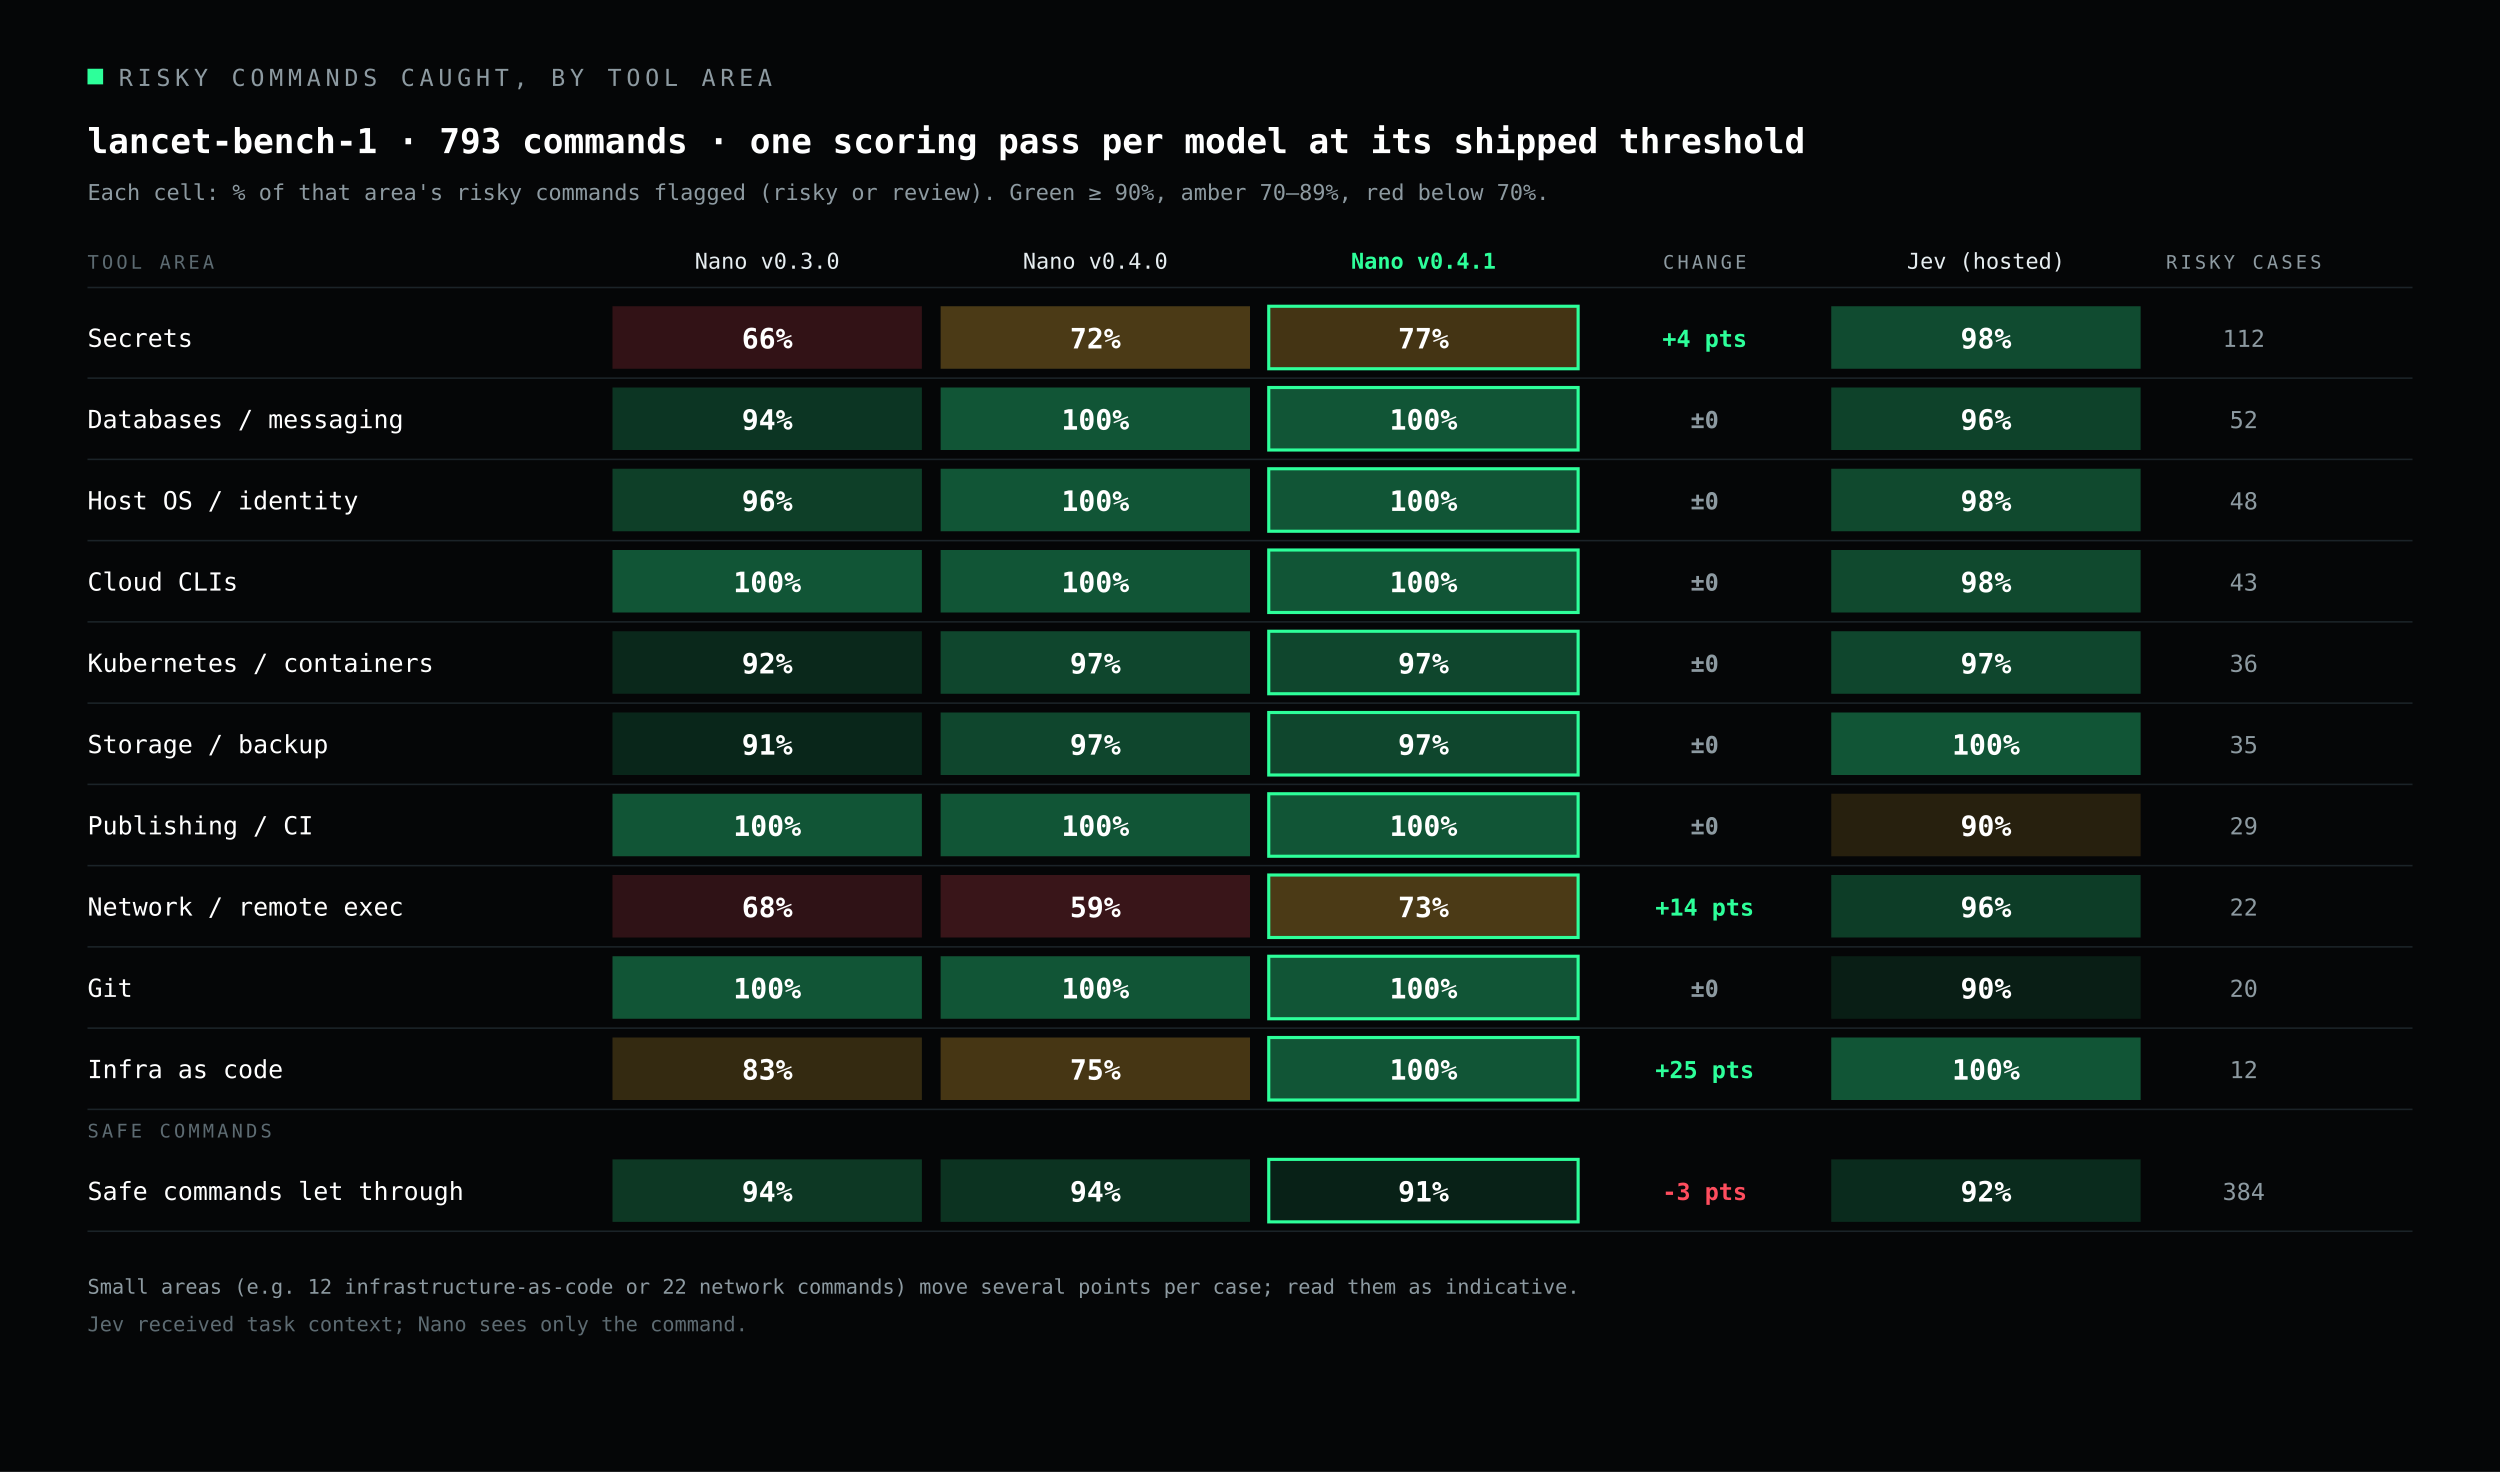
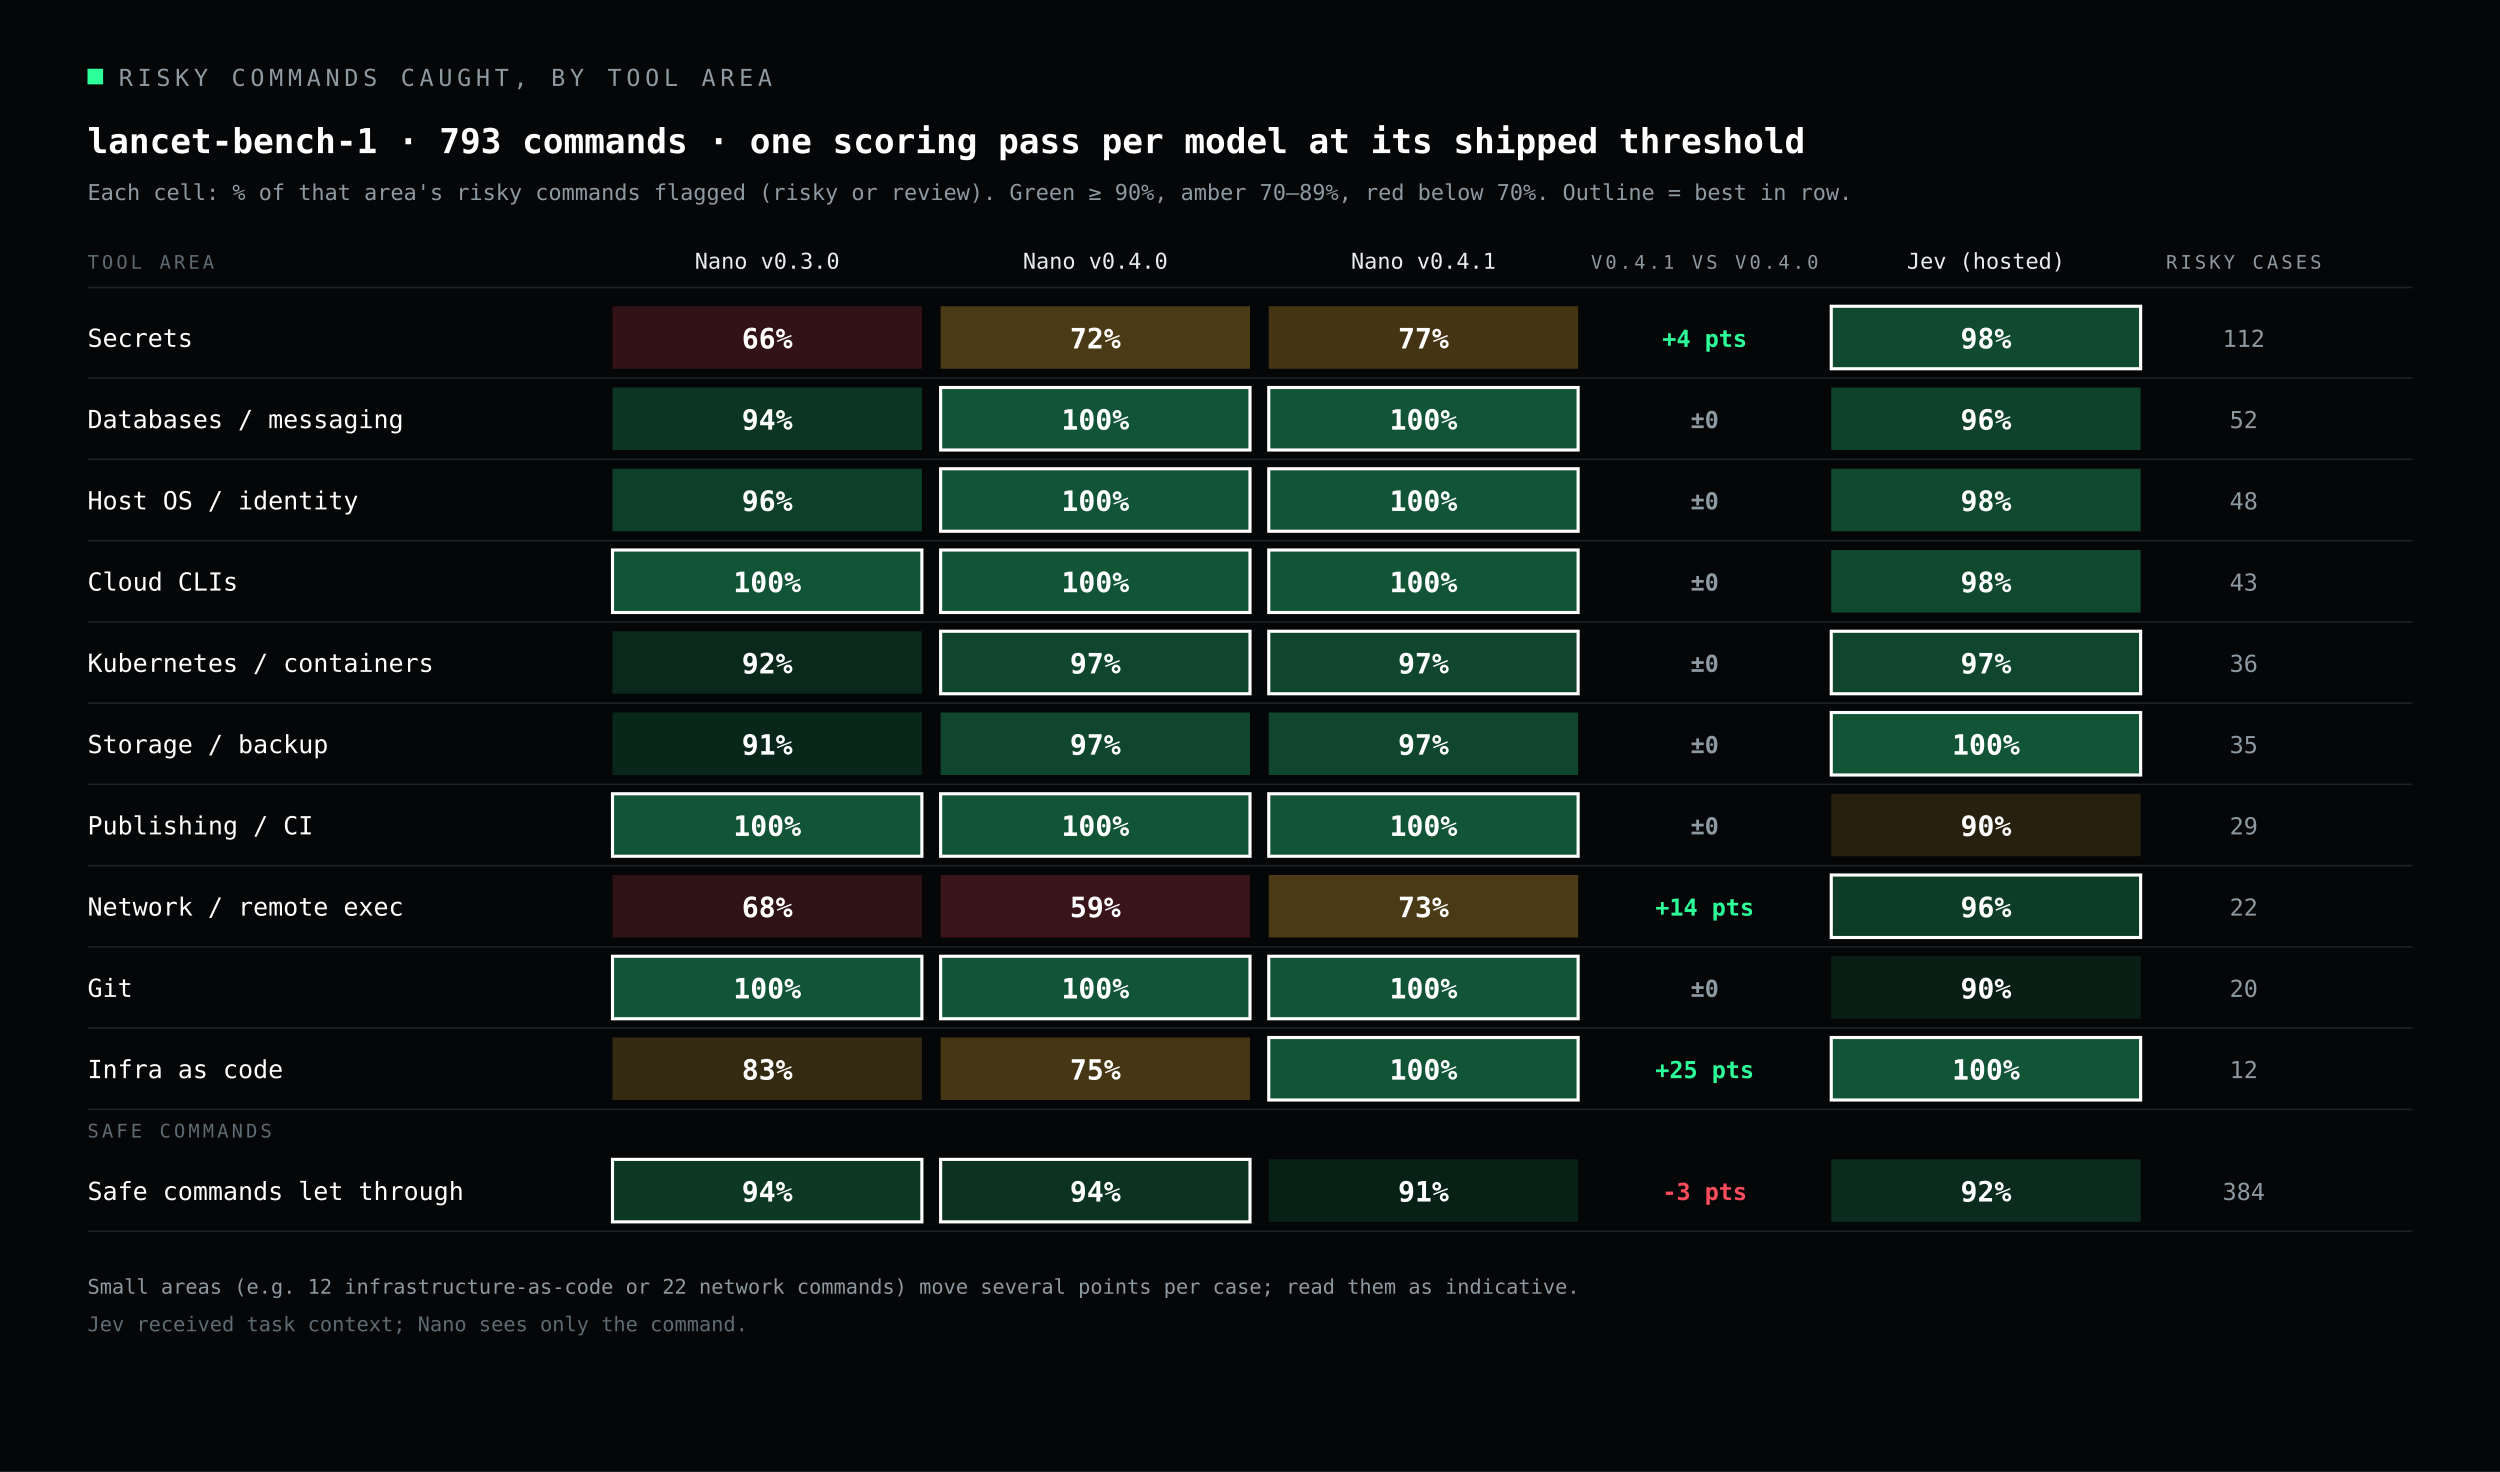
<svg xmlns="http://www.w3.org/2000/svg" width="1600" height="942" viewBox="0 0 1600 942" font-family="'Cascadia Mono','JetBrains Mono',Consolas,monospace">
  <rect width="1600" height="942" fill="#050607" />
  <rect x="56" y="44" width="10" height="10" fill="#2dff9a" />
  <text x="76" y="55" font-size="15" fill="#8d9aa1" text-anchor="start" font-weight="400" letter-spacing="3">RISKY COMMANDS CAUGHT, BY TOOL AREA</text>
  <text x="56" y="98" font-size="22" fill="#ffffff" text-anchor="start" font-weight="700" letter-spacing="0">lancet-bench-1 · 793 commands · one scoring pass per model at its shipped threshold</text>
-   <text x="56" y="128" font-size="14" fill="#8d9aa1" text-anchor="start" font-weight="400" letter-spacing="0">Each cell: % of that area's risky commands flagged (risky or review). Green ≥ 90%, amber 70–89%, red below 70%.</text>
+   <text x="56" y="128" font-size="14" fill="#8d9aa1" text-anchor="start" font-weight="400" letter-spacing="0">Each cell: % of that area's risky commands flagged (risky or review). Green ≥ 90%, amber 70–89%, red below 70%. Outline = best in row.</text>
  <text x="56" y="172" font-size="12" fill="#5d6b72" text-anchor="start" font-weight="400" letter-spacing="2">TOOL AREA</text>
  <text x="491.0" y="172" font-size="14" fill="#e6edf0" text-anchor="middle" font-weight="400" letter-spacing="0">Nano v0.3.0</text>
  <text x="701.0" y="172" font-size="14" fill="#e6edf0" text-anchor="middle" font-weight="400" letter-spacing="0">Nano v0.4.0</text>
-   <text x="911.0" y="172" font-size="14" fill="#2dff9a" text-anchor="middle" font-weight="700" letter-spacing="0">Nano v0.4.1</text>
-   <text x="1091.0" y="172" font-size="12" fill="#8d9aa1" text-anchor="middle" font-weight="400" letter-spacing="2">CHANGE</text>
+   <text x="911.0" y="172" font-size="14" fill="#e6edf0" text-anchor="middle" font-weight="400" letter-spacing="0">Nano v0.4.1</text>
+   <text x="1091.0" y="172" font-size="12" fill="#8d9aa1" text-anchor="middle" font-weight="400" letter-spacing="2">V0.4.1 VS V0.4.0</text>
  <text x="1271.0" y="172" font-size="14" fill="#e6edf0" text-anchor="middle" font-weight="400" letter-spacing="0">Jev (hosted)</text>
  <text x="1436.0" y="172" font-size="12" fill="#8d9aa1" text-anchor="middle" font-weight="400" letter-spacing="2">RISKY CASES</text>
  <line x1="56" x2="1544" y1="184" y2="184" stroke="#1b2328" />
  <text x="56" y="222.0" font-size="16" fill="#ffffff" text-anchor="start" font-weight="400" letter-spacing="0">Secrets</text>
  <rect x="392" y="196" width="198" height="40" fill="#ff4d5e" fill-opacity="0.18" />
  <text x="491.0" y="223.0" font-size="18" fill="#ffffff" text-anchor="middle" font-weight="700" letter-spacing="0">66%</text>
  <rect x="602" y="196" width="198" height="40" fill="#ffc23d" fill-opacity="0.28" />
  <text x="701.0" y="223.0" font-size="18" fill="#ffffff" text-anchor="middle" font-weight="700" letter-spacing="0">72%</text>
-   <rect x="812" y="196" width="198" height="40" fill="#ffc23d" fill-opacity="0.25" stroke="#2dff9a" stroke-width="2" />
+   <rect x="812" y="196" width="198" height="40" fill="#ffc23d" fill-opacity="0.25" />
  <text x="911.0" y="223.0" font-size="18" fill="#ffffff" text-anchor="middle" font-weight="700" letter-spacing="0">77%</text>
  <text x="1091.0" y="222.0" font-size="15" fill="#2dff9a" text-anchor="middle" font-weight="700" letter-spacing="0">+4 pts</text>
-   <rect x="1172" y="196" width="198" height="40" fill="#2dff9a" fill-opacity="0.28" />
+   <rect x="1172" y="196" width="198" height="40" fill="#2dff9a" fill-opacity="0.28" stroke="#ffffff" stroke-width="2" />
  <text x="1271.0" y="223.0" font-size="18" fill="#ffffff" text-anchor="middle" font-weight="700" letter-spacing="0">98%</text>
  <text x="1436.0" y="222.0" font-size="15" fill="#8d9aa1" text-anchor="middle" font-weight="400" letter-spacing="0">112</text>
  <line x1="56" x2="1544" y1="242" y2="242" stroke="#1b2328" />
  <text x="56" y="274.0" font-size="16" fill="#ffffff" text-anchor="start" font-weight="400" letter-spacing="0">Databases / messaging</text>
  <rect x="392" y="248" width="198" height="40" fill="#2dff9a" fill-opacity="0.19" />
  <text x="491.0" y="275.0" font-size="18" fill="#ffffff" text-anchor="middle" font-weight="700" letter-spacing="0">94%</text>
-   <rect x="602" y="248" width="198" height="40" fill="#2dff9a" fill-opacity="0.32" />
+   <rect x="602" y="248" width="198" height="40" fill="#2dff9a" fill-opacity="0.32" stroke="#ffffff" stroke-width="2" />
  <text x="701.0" y="275.0" font-size="18" fill="#ffffff" text-anchor="middle" font-weight="700" letter-spacing="0">100%</text>
-   <rect x="812" y="248" width="198" height="40" fill="#2dff9a" fill-opacity="0.32" stroke="#2dff9a" stroke-width="2" />
+   <rect x="812" y="248" width="198" height="40" fill="#2dff9a" fill-opacity="0.32" stroke="#ffffff" stroke-width="2" />
  <text x="911.0" y="275.0" font-size="18" fill="#ffffff" text-anchor="middle" font-weight="700" letter-spacing="0">100%</text>
  <text x="1091.0" y="274.0" font-size="15" fill="#8d9aa1" text-anchor="middle" font-weight="700" letter-spacing="0">±0</text>
  <rect x="1172" y="248" width="198" height="40" fill="#2dff9a" fill-opacity="0.24" />
  <text x="1271.0" y="275.0" font-size="18" fill="#ffffff" text-anchor="middle" font-weight="700" letter-spacing="0">96%</text>
  <text x="1436.0" y="274.0" font-size="15" fill="#8d9aa1" text-anchor="middle" font-weight="400" letter-spacing="0">52</text>
  <line x1="56" x2="1544" y1="294" y2="294" stroke="#1b2328" />
  <text x="56" y="326.0" font-size="16" fill="#ffffff" text-anchor="start" font-weight="400" letter-spacing="0">Host OS / identity</text>
  <rect x="392" y="300" width="198" height="40" fill="#2dff9a" fill-opacity="0.23" />
  <text x="491.0" y="327.0" font-size="18" fill="#ffffff" text-anchor="middle" font-weight="700" letter-spacing="0">96%</text>
-   <rect x="602" y="300" width="198" height="40" fill="#2dff9a" fill-opacity="0.32" />
+   <rect x="602" y="300" width="198" height="40" fill="#2dff9a" fill-opacity="0.32" stroke="#ffffff" stroke-width="2" />
  <text x="701.0" y="327.0" font-size="18" fill="#ffffff" text-anchor="middle" font-weight="700" letter-spacing="0">100%</text>
-   <rect x="812" y="300" width="198" height="40" fill="#2dff9a" fill-opacity="0.32" stroke="#2dff9a" stroke-width="2" />
+   <rect x="812" y="300" width="198" height="40" fill="#2dff9a" fill-opacity="0.32" stroke="#ffffff" stroke-width="2" />
  <text x="911.0" y="327.0" font-size="18" fill="#ffffff" text-anchor="middle" font-weight="700" letter-spacing="0">100%</text>
  <text x="1091.0" y="326.0" font-size="15" fill="#8d9aa1" text-anchor="middle" font-weight="700" letter-spacing="0">±0</text>
  <rect x="1172" y="300" width="198" height="40" fill="#2dff9a" fill-opacity="0.27" />
  <text x="1271.0" y="327.0" font-size="18" fill="#ffffff" text-anchor="middle" font-weight="700" letter-spacing="0">98%</text>
  <text x="1436.0" y="326.0" font-size="15" fill="#8d9aa1" text-anchor="middle" font-weight="400" letter-spacing="0">48</text>
  <line x1="56" x2="1544" y1="346" y2="346" stroke="#1b2328" />
  <text x="56" y="378.0" font-size="16" fill="#ffffff" text-anchor="start" font-weight="400" letter-spacing="0">Cloud CLIs</text>
-   <rect x="392" y="352" width="198" height="40" fill="#2dff9a" fill-opacity="0.32" />
+   <rect x="392" y="352" width="198" height="40" fill="#2dff9a" fill-opacity="0.32" stroke="#ffffff" stroke-width="2" />
  <text x="491.0" y="379.0" font-size="18" fill="#ffffff" text-anchor="middle" font-weight="700" letter-spacing="0">100%</text>
-   <rect x="602" y="352" width="198" height="40" fill="#2dff9a" fill-opacity="0.32" />
+   <rect x="602" y="352" width="198" height="40" fill="#2dff9a" fill-opacity="0.32" stroke="#ffffff" stroke-width="2" />
  <text x="701.0" y="379.0" font-size="18" fill="#ffffff" text-anchor="middle" font-weight="700" letter-spacing="0">100%</text>
-   <rect x="812" y="352" width="198" height="40" fill="#2dff9a" fill-opacity="0.32" stroke="#2dff9a" stroke-width="2" />
+   <rect x="812" y="352" width="198" height="40" fill="#2dff9a" fill-opacity="0.32" stroke="#ffffff" stroke-width="2" />
  <text x="911.0" y="379.0" font-size="18" fill="#ffffff" text-anchor="middle" font-weight="700" letter-spacing="0">100%</text>
  <text x="1091.0" y="378.0" font-size="15" fill="#8d9aa1" text-anchor="middle" font-weight="700" letter-spacing="0">±0</text>
  <rect x="1172" y="352" width="198" height="40" fill="#2dff9a" fill-opacity="0.27" />
  <text x="1271.0" y="379.0" font-size="18" fill="#ffffff" text-anchor="middle" font-weight="700" letter-spacing="0">98%</text>
  <text x="1436.0" y="378.0" font-size="15" fill="#8d9aa1" text-anchor="middle" font-weight="400" letter-spacing="0">43</text>
  <line x1="56" x2="1544" y1="398" y2="398" stroke="#1b2328" />
  <text x="56" y="430.0" font-size="16" fill="#ffffff" text-anchor="start" font-weight="400" letter-spacing="0">Kubernetes / containers</text>
  <rect x="392" y="404" width="198" height="40" fill="#2dff9a" fill-opacity="0.14" />
  <text x="491.0" y="431.0" font-size="18" fill="#ffffff" text-anchor="middle" font-weight="700" letter-spacing="0">92%</text>
-   <rect x="602" y="404" width="198" height="40" fill="#2dff9a" fill-opacity="0.26" />
+   <rect x="602" y="404" width="198" height="40" fill="#2dff9a" fill-opacity="0.26" stroke="#ffffff" stroke-width="2" />
  <text x="701.0" y="431.0" font-size="18" fill="#ffffff" text-anchor="middle" font-weight="700" letter-spacing="0">97%</text>
-   <rect x="812" y="404" width="198" height="40" fill="#2dff9a" fill-opacity="0.26" stroke="#2dff9a" stroke-width="2" />
+   <rect x="812" y="404" width="198" height="40" fill="#2dff9a" fill-opacity="0.26" stroke="#ffffff" stroke-width="2" />
  <text x="911.0" y="431.0" font-size="18" fill="#ffffff" text-anchor="middle" font-weight="700" letter-spacing="0">97%</text>
  <text x="1091.0" y="430.0" font-size="15" fill="#8d9aa1" text-anchor="middle" font-weight="700" letter-spacing="0">±0</text>
-   <rect x="1172" y="404" width="198" height="40" fill="#2dff9a" fill-opacity="0.26" />
+   <rect x="1172" y="404" width="198" height="40" fill="#2dff9a" fill-opacity="0.26" stroke="#ffffff" stroke-width="2" />
  <text x="1271.0" y="431.0" font-size="18" fill="#ffffff" text-anchor="middle" font-weight="700" letter-spacing="0">97%</text>
  <text x="1436.0" y="430.0" font-size="15" fill="#8d9aa1" text-anchor="middle" font-weight="400" letter-spacing="0">36</text>
  <line x1="56" x2="1544" y1="450" y2="450" stroke="#1b2328" />
  <text x="56" y="482.0" font-size="16" fill="#ffffff" text-anchor="start" font-weight="400" letter-spacing="0">Storage / backup</text>
  <rect x="392" y="456" width="198" height="40" fill="#2dff9a" fill-opacity="0.13" />
  <text x="491.0" y="483.0" font-size="18" fill="#ffffff" text-anchor="middle" font-weight="700" letter-spacing="0">91%</text>
  <rect x="602" y="456" width="198" height="40" fill="#2dff9a" fill-opacity="0.26" />
  <text x="701.0" y="483.0" font-size="18" fill="#ffffff" text-anchor="middle" font-weight="700" letter-spacing="0">97%</text>
-   <rect x="812" y="456" width="198" height="40" fill="#2dff9a" fill-opacity="0.26" stroke="#2dff9a" stroke-width="2" />
+   <rect x="812" y="456" width="198" height="40" fill="#2dff9a" fill-opacity="0.26" />
  <text x="911.0" y="483.0" font-size="18" fill="#ffffff" text-anchor="middle" font-weight="700" letter-spacing="0">97%</text>
  <text x="1091.0" y="482.0" font-size="15" fill="#8d9aa1" text-anchor="middle" font-weight="700" letter-spacing="0">±0</text>
-   <rect x="1172" y="456" width="198" height="40" fill="#2dff9a" fill-opacity="0.32" />
+   <rect x="1172" y="456" width="198" height="40" fill="#2dff9a" fill-opacity="0.32" stroke="#ffffff" stroke-width="2" />
  <text x="1271.0" y="483.0" font-size="18" fill="#ffffff" text-anchor="middle" font-weight="700" letter-spacing="0">100%</text>
  <text x="1436.0" y="482.0" font-size="15" fill="#8d9aa1" text-anchor="middle" font-weight="400" letter-spacing="0">35</text>
  <line x1="56" x2="1544" y1="502" y2="502" stroke="#1b2328" />
  <text x="56" y="534.0" font-size="16" fill="#ffffff" text-anchor="start" font-weight="400" letter-spacing="0">Publishing / CI</text>
-   <rect x="392" y="508" width="198" height="40" fill="#2dff9a" fill-opacity="0.32" />
+   <rect x="392" y="508" width="198" height="40" fill="#2dff9a" fill-opacity="0.32" stroke="#ffffff" stroke-width="2" />
  <text x="491.0" y="535.0" font-size="18" fill="#ffffff" text-anchor="middle" font-weight="700" letter-spacing="0">100%</text>
-   <rect x="602" y="508" width="198" height="40" fill="#2dff9a" fill-opacity="0.32" />
+   <rect x="602" y="508" width="198" height="40" fill="#2dff9a" fill-opacity="0.32" stroke="#ffffff" stroke-width="2" />
  <text x="701.0" y="535.0" font-size="18" fill="#ffffff" text-anchor="middle" font-weight="700" letter-spacing="0">100%</text>
-   <rect x="812" y="508" width="198" height="40" fill="#2dff9a" fill-opacity="0.32" stroke="#2dff9a" stroke-width="2" />
+   <rect x="812" y="508" width="198" height="40" fill="#2dff9a" fill-opacity="0.32" stroke="#ffffff" stroke-width="2" />
  <text x="911.0" y="535.0" font-size="18" fill="#ffffff" text-anchor="middle" font-weight="700" letter-spacing="0">100%</text>
  <text x="1091.0" y="534.0" font-size="15" fill="#8d9aa1" text-anchor="middle" font-weight="700" letter-spacing="0">±0</text>
  <rect x="1172" y="508" width="198" height="40" fill="#ffc23d" fill-opacity="0.14" />
  <text x="1271.0" y="535.0" font-size="18" fill="#ffffff" text-anchor="middle" font-weight="700" letter-spacing="0">90%</text>
  <text x="1436.0" y="534.0" font-size="15" fill="#8d9aa1" text-anchor="middle" font-weight="400" letter-spacing="0">29</text>
  <line x1="56" x2="1544" y1="554" y2="554" stroke="#1b2328" />
  <text x="56" y="586.0" font-size="16" fill="#ffffff" text-anchor="start" font-weight="400" letter-spacing="0">Network / remote exec</text>
  <rect x="392" y="560" width="198" height="40" fill="#ff4d5e" fill-opacity="0.17" />
  <text x="491.0" y="587.0" font-size="18" fill="#ffffff" text-anchor="middle" font-weight="700" letter-spacing="0">68%</text>
  <rect x="602" y="560" width="198" height="40" fill="#ff4d5e" fill-opacity="0.21" />
  <text x="701.0" y="587.0" font-size="18" fill="#ffffff" text-anchor="middle" font-weight="700" letter-spacing="0">59%</text>
-   <rect x="812" y="560" width="198" height="40" fill="#ffc23d" fill-opacity="0.28" stroke="#2dff9a" stroke-width="2" />
+   <rect x="812" y="560" width="198" height="40" fill="#ffc23d" fill-opacity="0.28" />
  <text x="911.0" y="587.0" font-size="18" fill="#ffffff" text-anchor="middle" font-weight="700" letter-spacing="0">73%</text>
  <text x="1091.0" y="586.0" font-size="15" fill="#2dff9a" text-anchor="middle" font-weight="700" letter-spacing="0">+14 pts</text>
-   <rect x="1172" y="560" width="198" height="40" fill="#2dff9a" fill-opacity="0.22" />
+   <rect x="1172" y="560" width="198" height="40" fill="#2dff9a" fill-opacity="0.22" stroke="#ffffff" stroke-width="2" />
  <text x="1271.0" y="587.0" font-size="18" fill="#ffffff" text-anchor="middle" font-weight="700" letter-spacing="0">96%</text>
  <text x="1436.0" y="586.0" font-size="15" fill="#8d9aa1" text-anchor="middle" font-weight="400" letter-spacing="0">22</text>
  <line x1="56" x2="1544" y1="606" y2="606" stroke="#1b2328" />
  <text x="56" y="638.0" font-size="16" fill="#ffffff" text-anchor="start" font-weight="400" letter-spacing="0">Git</text>
-   <rect x="392" y="612" width="198" height="40" fill="#2dff9a" fill-opacity="0.32" />
+   <rect x="392" y="612" width="198" height="40" fill="#2dff9a" fill-opacity="0.32" stroke="#ffffff" stroke-width="2" />
  <text x="491.0" y="639.0" font-size="18" fill="#ffffff" text-anchor="middle" font-weight="700" letter-spacing="0">100%</text>
-   <rect x="602" y="612" width="198" height="40" fill="#2dff9a" fill-opacity="0.32" />
+   <rect x="602" y="612" width="198" height="40" fill="#2dff9a" fill-opacity="0.32" stroke="#ffffff" stroke-width="2" />
  <text x="701.0" y="639.0" font-size="18" fill="#ffffff" text-anchor="middle" font-weight="700" letter-spacing="0">100%</text>
-   <rect x="812" y="612" width="198" height="40" fill="#2dff9a" fill-opacity="0.32" stroke="#2dff9a" stroke-width="2" />
+   <rect x="812" y="612" width="198" height="40" fill="#2dff9a" fill-opacity="0.32" stroke="#ffffff" stroke-width="2" />
  <text x="911.0" y="639.0" font-size="18" fill="#ffffff" text-anchor="middle" font-weight="700" letter-spacing="0">100%</text>
  <text x="1091.0" y="638.0" font-size="15" fill="#8d9aa1" text-anchor="middle" font-weight="700" letter-spacing="0">±0</text>
  <rect x="1172" y="612" width="198" height="40" fill="#2dff9a" fill-opacity="0.10" />
  <text x="1271.0" y="639.0" font-size="18" fill="#ffffff" text-anchor="middle" font-weight="700" letter-spacing="0">90%</text>
  <text x="1436.0" y="638.0" font-size="15" fill="#8d9aa1" text-anchor="middle" font-weight="400" letter-spacing="0">20</text>
  <line x1="56" x2="1544" y1="658" y2="658" stroke="#1b2328" />
  <text x="56" y="690.0" font-size="16" fill="#ffffff" text-anchor="start" font-weight="400" letter-spacing="0">Infra as code</text>
  <rect x="392" y="664" width="198" height="40" fill="#ffc23d" fill-opacity="0.19" />
  <text x="491.0" y="691.0" font-size="18" fill="#ffffff" text-anchor="middle" font-weight="700" letter-spacing="0">83%</text>
  <rect x="602" y="664" width="198" height="40" fill="#ffc23d" fill-opacity="0.26" />
  <text x="701.0" y="691.0" font-size="18" fill="#ffffff" text-anchor="middle" font-weight="700" letter-spacing="0">75%</text>
-   <rect x="812" y="664" width="198" height="40" fill="#2dff9a" fill-opacity="0.32" stroke="#2dff9a" stroke-width="2" />
+   <rect x="812" y="664" width="198" height="40" fill="#2dff9a" fill-opacity="0.32" stroke="#ffffff" stroke-width="2" />
  <text x="911.0" y="691.0" font-size="18" fill="#ffffff" text-anchor="middle" font-weight="700" letter-spacing="0">100%</text>
  <text x="1091.0" y="690.0" font-size="15" fill="#2dff9a" text-anchor="middle" font-weight="700" letter-spacing="0">+25 pts</text>
-   <rect x="1172" y="664" width="198" height="40" fill="#2dff9a" fill-opacity="0.32" />
+   <rect x="1172" y="664" width="198" height="40" fill="#2dff9a" fill-opacity="0.32" stroke="#ffffff" stroke-width="2" />
  <text x="1271.0" y="691.0" font-size="18" fill="#ffffff" text-anchor="middle" font-weight="700" letter-spacing="0">100%</text>
  <text x="1436.0" y="690.0" font-size="15" fill="#8d9aa1" text-anchor="middle" font-weight="400" letter-spacing="0">12</text>
  <line x1="56" x2="1544" y1="710" y2="710" stroke="#1b2328" />
  <text x="56" y="728" font-size="12" fill="#5d6b72" text-anchor="start" font-weight="400" letter-spacing="2">SAFE COMMANDS</text>
  <text x="56" y="768.0" font-size="16" fill="#ffffff" text-anchor="start" font-weight="400" letter-spacing="0">Safe commands let through</text>
-   <rect x="392" y="742" width="198" height="40" fill="#2dff9a" fill-opacity="0.20" />
+   <rect x="392" y="742" width="198" height="40" fill="#2dff9a" fill-opacity="0.20" stroke="#ffffff" stroke-width="2" />
  <text x="491.0" y="769.0" font-size="18" fill="#ffffff" text-anchor="middle" font-weight="700" letter-spacing="0">94%</text>
-   <rect x="602" y="742" width="198" height="40" fill="#2dff9a" fill-opacity="0.18" />
+   <rect x="602" y="742" width="198" height="40" fill="#2dff9a" fill-opacity="0.18" stroke="#ffffff" stroke-width="2" />
  <text x="701.0" y="769.0" font-size="18" fill="#ffffff" text-anchor="middle" font-weight="700" letter-spacing="0">94%</text>
-   <rect x="812" y="742" width="198" height="40" fill="#2dff9a" fill-opacity="0.11" stroke="#2dff9a" stroke-width="2" />
+   <rect x="812" y="742" width="198" height="40" fill="#2dff9a" fill-opacity="0.11" />
  <text x="911.0" y="769.0" font-size="18" fill="#ffffff" text-anchor="middle" font-weight="700" letter-spacing="0">91%</text>
  <text x="1091.0" y="768.0" font-size="15" fill="#ff4d5e" text-anchor="middle" font-weight="700" letter-spacing="0">-3 pts</text>
  <rect x="1172" y="742" width="198" height="40" fill="#2dff9a" fill-opacity="0.15" />
  <text x="1271.0" y="769.0" font-size="18" fill="#ffffff" text-anchor="middle" font-weight="700" letter-spacing="0">92%</text>
  <text x="1436.0" y="768.0" font-size="15" fill="#8d9aa1" text-anchor="middle" font-weight="400" letter-spacing="0">384</text>
  <line x1="56" x2="1544" y1="788" y2="788" stroke="#1b2328" />
  <text x="56" y="828" font-size="13" fill="#8d9aa1" text-anchor="start" font-weight="400" letter-spacing="0">Small areas (e.g. 12 infrastructure-as-code or 22 network commands) move several points per case; read them as indicative.</text>
  <text x="56" y="852" font-size="13" fill="#5d6b72" text-anchor="start" font-weight="400" letter-spacing="0">Jev received task context; Nano sees only the command.</text>
</svg>
